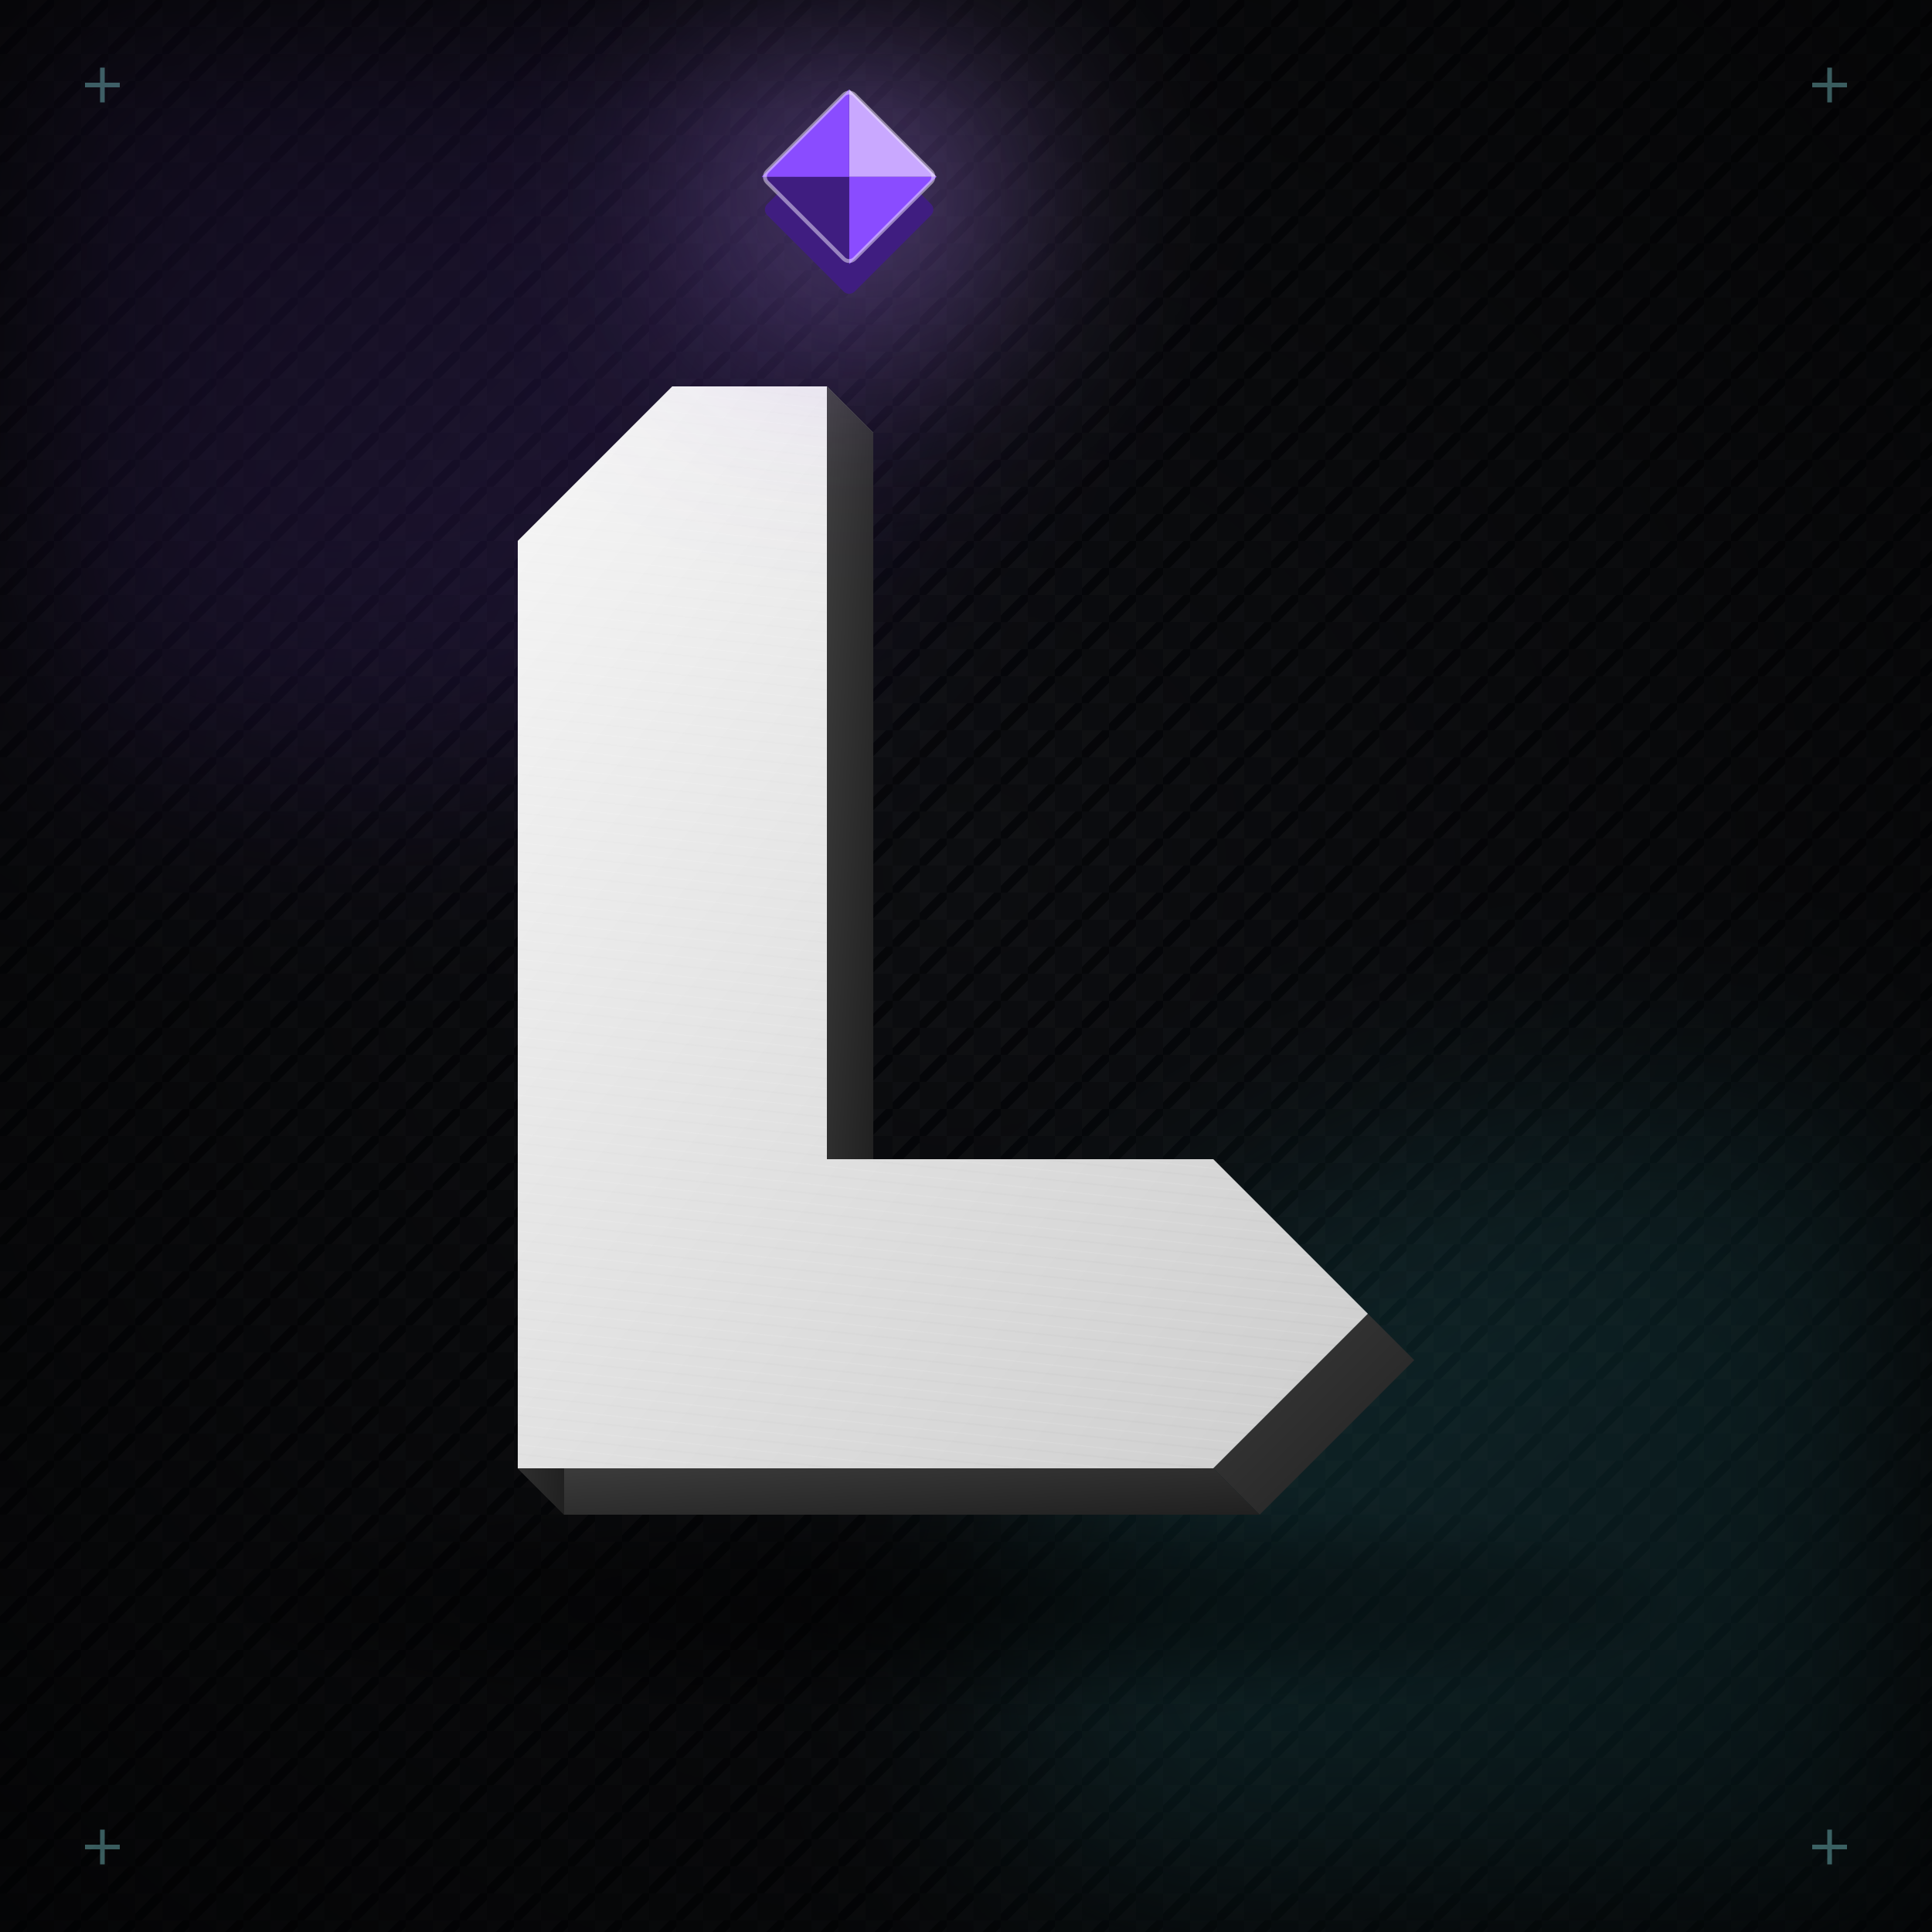
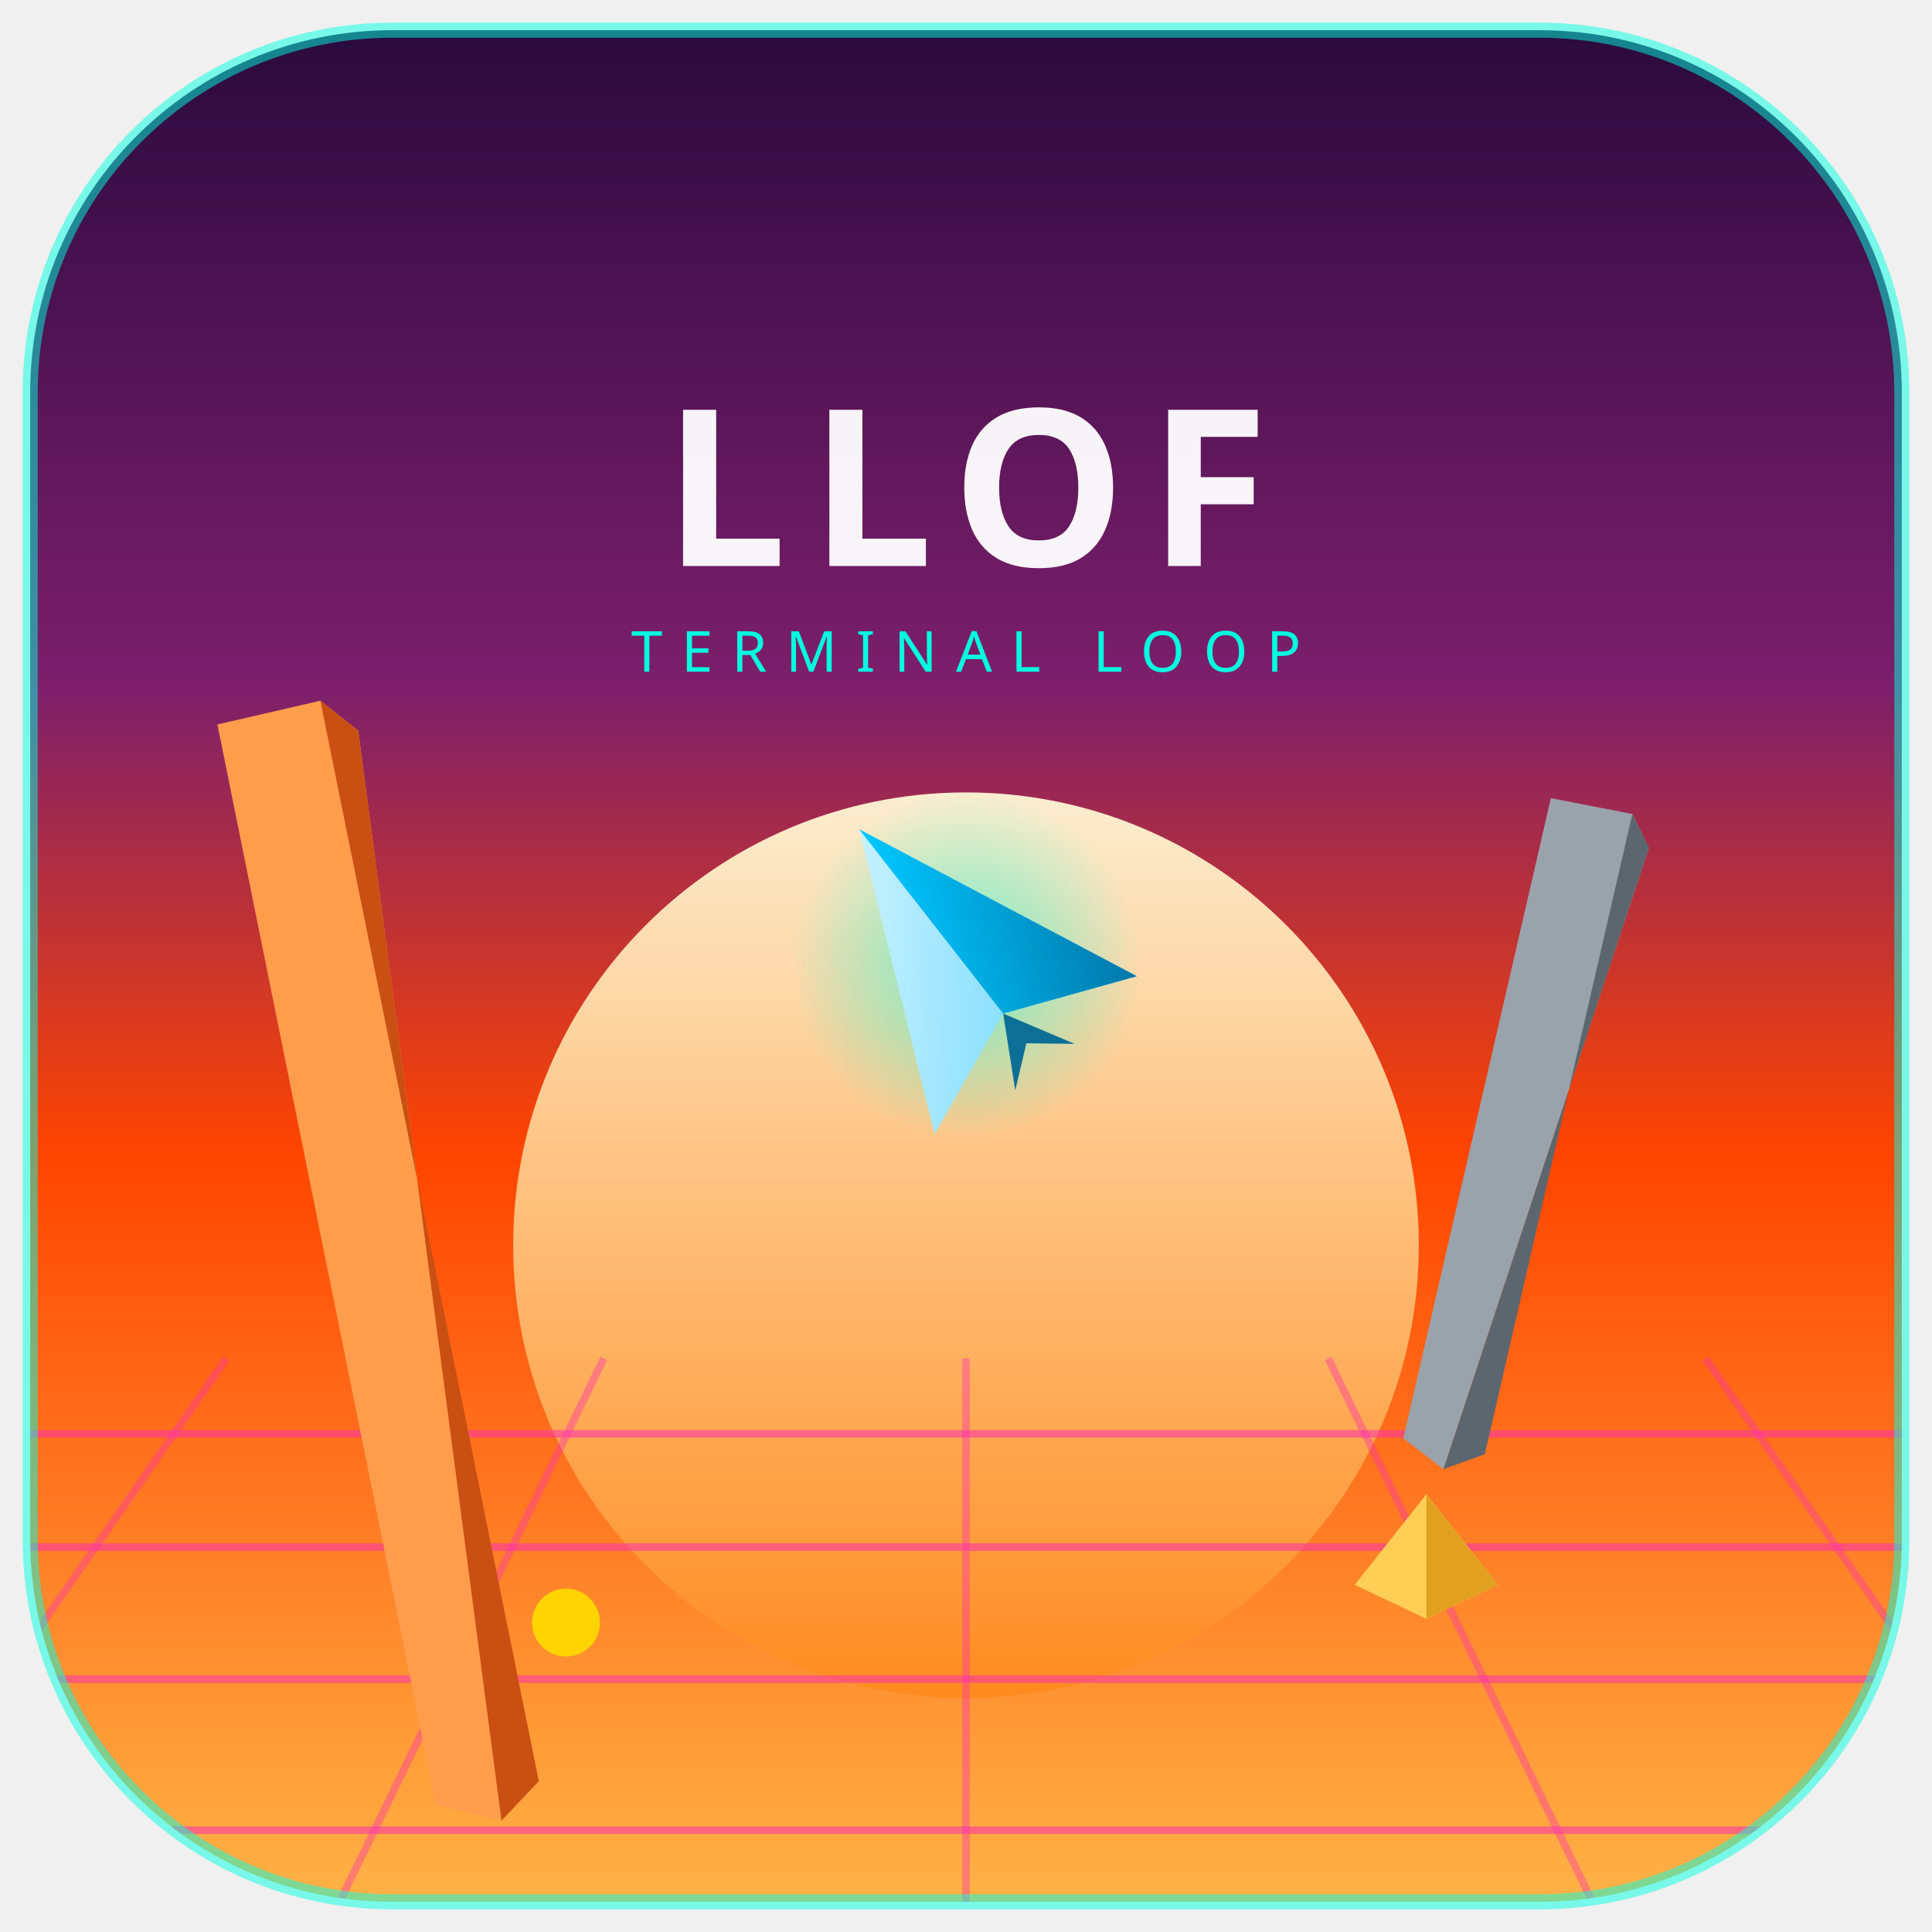
- <svg xmlns="http://www.w3.org/2000/svg" width="100%" viewBox="0 0 500 500" role="img">
+ <svg xmlns="http://www.w3.org/2000/svg" width="512" height="512" viewBox="0 0 512 512">
  <defs>
-     <linearGradient id="faceGrad" x1="0%" y1="0%" x2="100%" y2="100%">
-       <stop offset="0%" stop-color="#F6F6F6" />
-       <stop offset="100%" stop-color="#CDCDCD" />
+     <linearGradient id="sky" x1="0" y1="0" x2="0" y2="1">
+       <stop offset="0%" stop-color="#2a0a3d" />
+       <stop offset="35%" stop-color="#7c1f6b" />
+       <stop offset="60%" stop-color="#ff4500" />
+       <stop offset="100%" stop-color="#ffb347" />
    </linearGradient>
-     <linearGradient id="sideGradMid" x1="0%" y1="0%" x2="100%" y2="100%">
-       <stop offset="0%" stop-color="#9C9C9C" />
-       <stop offset="100%" stop-color="#6E6E6E" />
+     <linearGradient id="sun" x1="0" y1="0" x2="0" y2="1">
+       <stop offset="0%" stop-color="#fff7d6" />
+       <stop offset="100%" stop-color="#ff8a1e" />
    </linearGradient>
-     <linearGradient id="sideGradDark" x1="0%" y1="0%" x2="100%" y2="100%">
-       <stop offset="0%" stop-color="#3C3C3C" />
-       <stop offset="100%" stop-color="#202020" />
+     <linearGradient id="plane" x1="0" y1="0" x2="1" y2="1">
+       <stop offset="0%" stop-color="#eafcff" />
+       <stop offset="100%" stop-color="#5ad1ff" />
    </linearGradient>
-     <linearGradient id="unifiedFlow" gradientUnits="userSpaceOnUse" x1="120" y1="10" x2="420" y2="380">
-       <stop offset="0%" stop-color="#8A4CFF" />
-       <stop offset="50%" stop-color="#7A6BFF" />
-       <stop offset="100%" stop-color="#3FF3FF" />
+     <linearGradient id="planeShade" x1="0" y1="0" x2="1" y2="1">
+       <stop offset="0%" stop-color="#00c8ff" />
+       <stop offset="100%" stop-color="#0077aa" />
    </linearGradient>
-     <linearGradient id="unifiedFlowLit" gradientUnits="userSpaceOnUse" x1="120" y1="10" x2="420" y2="380">
-       <stop offset="0%" stop-color="#C9A8FF" />
-       <stop offset="50%" stop-color="#B7C3FF" />
-       <stop offset="100%" stop-color="#9CFBFF" />
-     </linearGradient>
-     <linearGradient id="unifiedFlowDark" gradientUnits="userSpaceOnUse" x1="120" y1="10" x2="420" y2="380">
-       <stop offset="0%" stop-color="#3F1D80" />
-       <stop offset="50%" stop-color="#332E7A" />
-       <stop offset="100%" stop-color="#187C8A" />
-     </linearGradient>
-     <radialGradient id="gemGlow" cx="50%" cy="50%" r="50%">
-       <stop offset="0%" stop-color="#B98CFF" stop-opacity="0.9" />
-       <stop offset="100%" stop-color="#B98CFF" stop-opacity="0" />
+     <radialGradient id="glow" cx="50%" cy="50%" r="50%">
+       <stop offset="0%" stop-color="#00ffe0" stop-opacity="0.55" />
+       <stop offset="100%" stop-color="#00ffe0" stop-opacity="0" />
    </radialGradient>
-     <pattern id="brushed" width="5" height="5" patternUnits="userSpaceOnUse" patternTransform="rotate(6)">
-       <line x1="0" y1="0" x2="5" y2="0" stroke="#ffffff" stroke-width="0.6" opacity="0.10" />
-       <line x1="0" y1="2.5" x2="5" y2="2.5" stroke="#000000" stroke-width="0.4" opacity="0.10" />
-     </pattern>
-     <pattern id="carbon" width="14" height="14" patternUnits="userSpaceOnUse">
-       <rect width="14" height="14" fill="#101114" />
-       <path d="M0 0 L14 14 M14 0 L0 14" stroke="#06070a" stroke-width="2.4" />
-       <rect width="7" height="7" fill="#0c0d10" />
-       <rect x="7" y="7" width="7" height="7" fill="#0c0d10" />
-     </pattern>
-     <radialGradient id="vignette" cx="50%" cy="45%" r="75%">
-       <stop offset="0%" stop-color="#000000" stop-opacity="0" />
-       <stop offset="100%" stop-color="#000000" stop-opacity="0.65" />
-     </radialGradient>
-     <radialGradient id="ambient" cx="50%" cy="50%" r="65%">
-       <stop offset="0%" stop-color="#000000" stop-opacity="0.55" />
-       <stop offset="100%" stop-color="#000000" stop-opacity="0" />
-     </radialGradient>
-     <filter id="softBlur" x="-50%" y="-50%" width="200%" height="200%">
-       <feGaussianBlur stdDeviation="5" />
-     </filter>
-     <filter id="wideBlur" x="-100%" y="-100%" width="300%" height="300%">
-       <feGaussianBlur stdDeviation="30" />
-     </filter>
-     <filter id="glow" x="-150%" y="-150%" width="400%" height="400%">
-       <feGaussianBlur stdDeviation="5" result="b" />
-       <feMerge>
-         <feMergeNode in="b" />
-         <feMergeNode in="SourceGraphic" />
-       </feMerge>
-     </filter>
+     <clipPath id="round">
+       <rect x="8" y="8" width="496" height="496" rx="96" />
+     </clipPath>
  </defs>
-   <rect x="0" y="0" width="500" height="500" fill="url(#carbon)" />
-   <ellipse cx="90" cy="70" rx="150" ry="130" fill="#8A4CFF" opacity="0.18" filter="url(#wideBlur)" />
-   <ellipse cx="430" cy="430" rx="170" ry="140" fill="#3FF3FF" opacity="0.15" filter="url(#wideBlur)" />
-   <rect x="0" y="0" width="500" height="500" fill="url(#vignette)" />
-   <g stroke="#9CFBFF" stroke-width="1.2" opacity="0.35">
-     <path d="M22 22 h9 M26.5 17.5 v9" />
-     <path d="M478 22 h-9 M473.5 17.5 v9" />
-     <path d="M22 478 h9 M26.5 473.5 v9" />
-     <path d="M478 478 h-9 M473.5 473.5 v9" />
+   <g clip-path="url(#round)">
+     <rect x="8" y="8" width="496" height="496" fill="url(#sky)" />
+     <circle cx="256" cy="330" r="120" fill="url(#sun)" opacity="0.95" />
+     <g stroke="#ff2fb0" stroke-width="2" opacity="0.55">
+       <line x1="8" y1="380" x2="504" y2="380" />
+       <line x1="8" y1="410" x2="504" y2="410" />
+       <line x1="8" y1="445" x2="504" y2="445" />
+       <line x1="8" y1="485" x2="504" y2="485" />
+     </g>
+     <g stroke="#ff2fb0" stroke-width="2" opacity="0.4">
+       <line x1="60" y1="360" x2="-40" y2="504" />
+       <line x1="160" y1="360" x2="90" y2="504" />
+       <line x1="256" y1="360" x2="256" y2="504" />
+       <line x1="352" y1="360" x2="422" y2="504" />
+       <line x1="452" y1="360" x2="552" y2="504" />
+     </g>
+     <g transform="translate(105,335) rotate(-13)">
+       <polygon points="-14,-150 14,-150 22,-140 -6,150 -22,142" fill="#ff9d4d" />
+       <polygon points="14,-150 22,-140 -6,150 6,142" fill="#c94f13" />
+     </g>
+     <g transform="translate(405,300) rotate(11)">
+       <polygon points="-11,-88 11,-88 17,-80 -5,92 -17,86" fill="#9aa3ab" />
+       <polygon points="11,-88 17,-80 -5,92 5,86" fill="#5c666f" />
+     </g>
+     <g transform="translate(378,420)">
+       <polygon points="0,-24 19,0 0,9 -19,0" fill="#ffce54" />
+       <polygon points="0,-24 19,0 0,9" fill="#e2a020" />
+     </g>
+     <g transform="translate(150,430)">
+       <circle cx="0" cy="0" r="9" fill="#ffd400" />
+     </g>
+     <g transform="translate(256,256) rotate(-38)">
+       <circle cx="0" cy="0" r="46" fill="url(#glow)" />
+       <polygon points="0,-46 34,30 0,16 -34,30" fill="url(#plane)" />
+       <polygon points="0,-46 34,30 0,16" fill="url(#planeShade)" />
+       <polygon points="0,16 -10,34 0,26 10,34" fill="#0d6f96" />
+     </g>
+     <text x="256" y="150" text-anchor="middle" font-family="Trebuchet MS, Verdana, sans-serif" font-weight="700" font-size="58" letter-spacing="6" fill="#ffffff" opacity="0.95">LLOF</text>
+     <text x="256" y="178" text-anchor="middle" font-family="Trebuchet MS, Verdana, sans-serif" font-weight="400" font-size="15" letter-spacing="5" fill="#00ffe0">TERMINAL LOOP</text>
  </g>
-   <g transform="translate(-26 0)">
-     <ellipse cx="270" cy="415" rx="185" ry="24" fill="url(#ambient)" filter="url(#softBlur)" />
-     <g>
-       <path d="M160 140 L200 100 L212 112 L172 152 Z" fill="url(#sideGradMid)" />
-       <path d="M200 100 L240 100 L252 112 L212 112 Z" fill="url(#sideGradMid)" />
-       <path d="M240 100 L240 300 L252 312 L252 112 Z" fill="url(#sideGradDark)" />
-       <path d="M340 300 L380 340 L392 352 L352 312 Z" fill="url(#sideGradDark)" />
-       <path d="M380 340 L340 380 L352 392 L392 352 Z" fill="url(#sideGradDark)" />
-       <path d="M340 380 L160 380 L172 392 L352 392 Z" fill="url(#sideGradDark)" />
-       <path d="M160 380 L160 140 L172 152 L172 392 Z" fill="url(#sideGradDark)" />
-     </g>
-     <path d="M160 140 L200 100 L240 100 L240 300 L340 300 L380 340 L340 380 L160 380 Z" fill="url(#faceGrad)" />
-     <path d="M160 140 L200 100 L240 100 L240 300 L340 300 L380 340 L340 380 L160 380 Z" fill="url(#brushed)" style="mix-blend-mode:overlay" />
-     <line x1="200" y1="130" x2="200" y2="360" stroke="url(#unifiedFlow)" stroke-width="3" opacity="0.55" filter="url(#glow)" />
-     <circle cx="250" cy="50" r="46" fill="url(#gemGlow)" filter="url(#wideBlur)" />
-     <g transform="translate(250 50) rotate(45)">
-       <rect x="-16" y="-10" width="32" height="32" rx="2" fill="url(#unifiedFlowDark)" />
-       <g>
-         <polygon points="-22,-16 10,-16 -6,0" fill="url(#unifiedFlowLit)" />
-         <polygon points="10,-16 10,16 -6,0" fill="url(#unifiedFlow)" />
-         <polygon points="10,16 -22,16 -6,0" fill="url(#unifiedFlowDark)" />
-         <polygon points="-22,16 -22,-16 -6,0" fill="url(#unifiedFlow)" />
-       </g>
-       <rect x="-22" y="-16" width="32" height="32" rx="2" fill="none" stroke="#F3EBFF" stroke-width="1" opacity="0.5" />
-     </g>
-   </g>
+   <rect x="8" y="8" width="496" height="496" rx="96" fill="none" stroke="#00ffe0" stroke-width="4" opacity="0.5" />
</svg>
